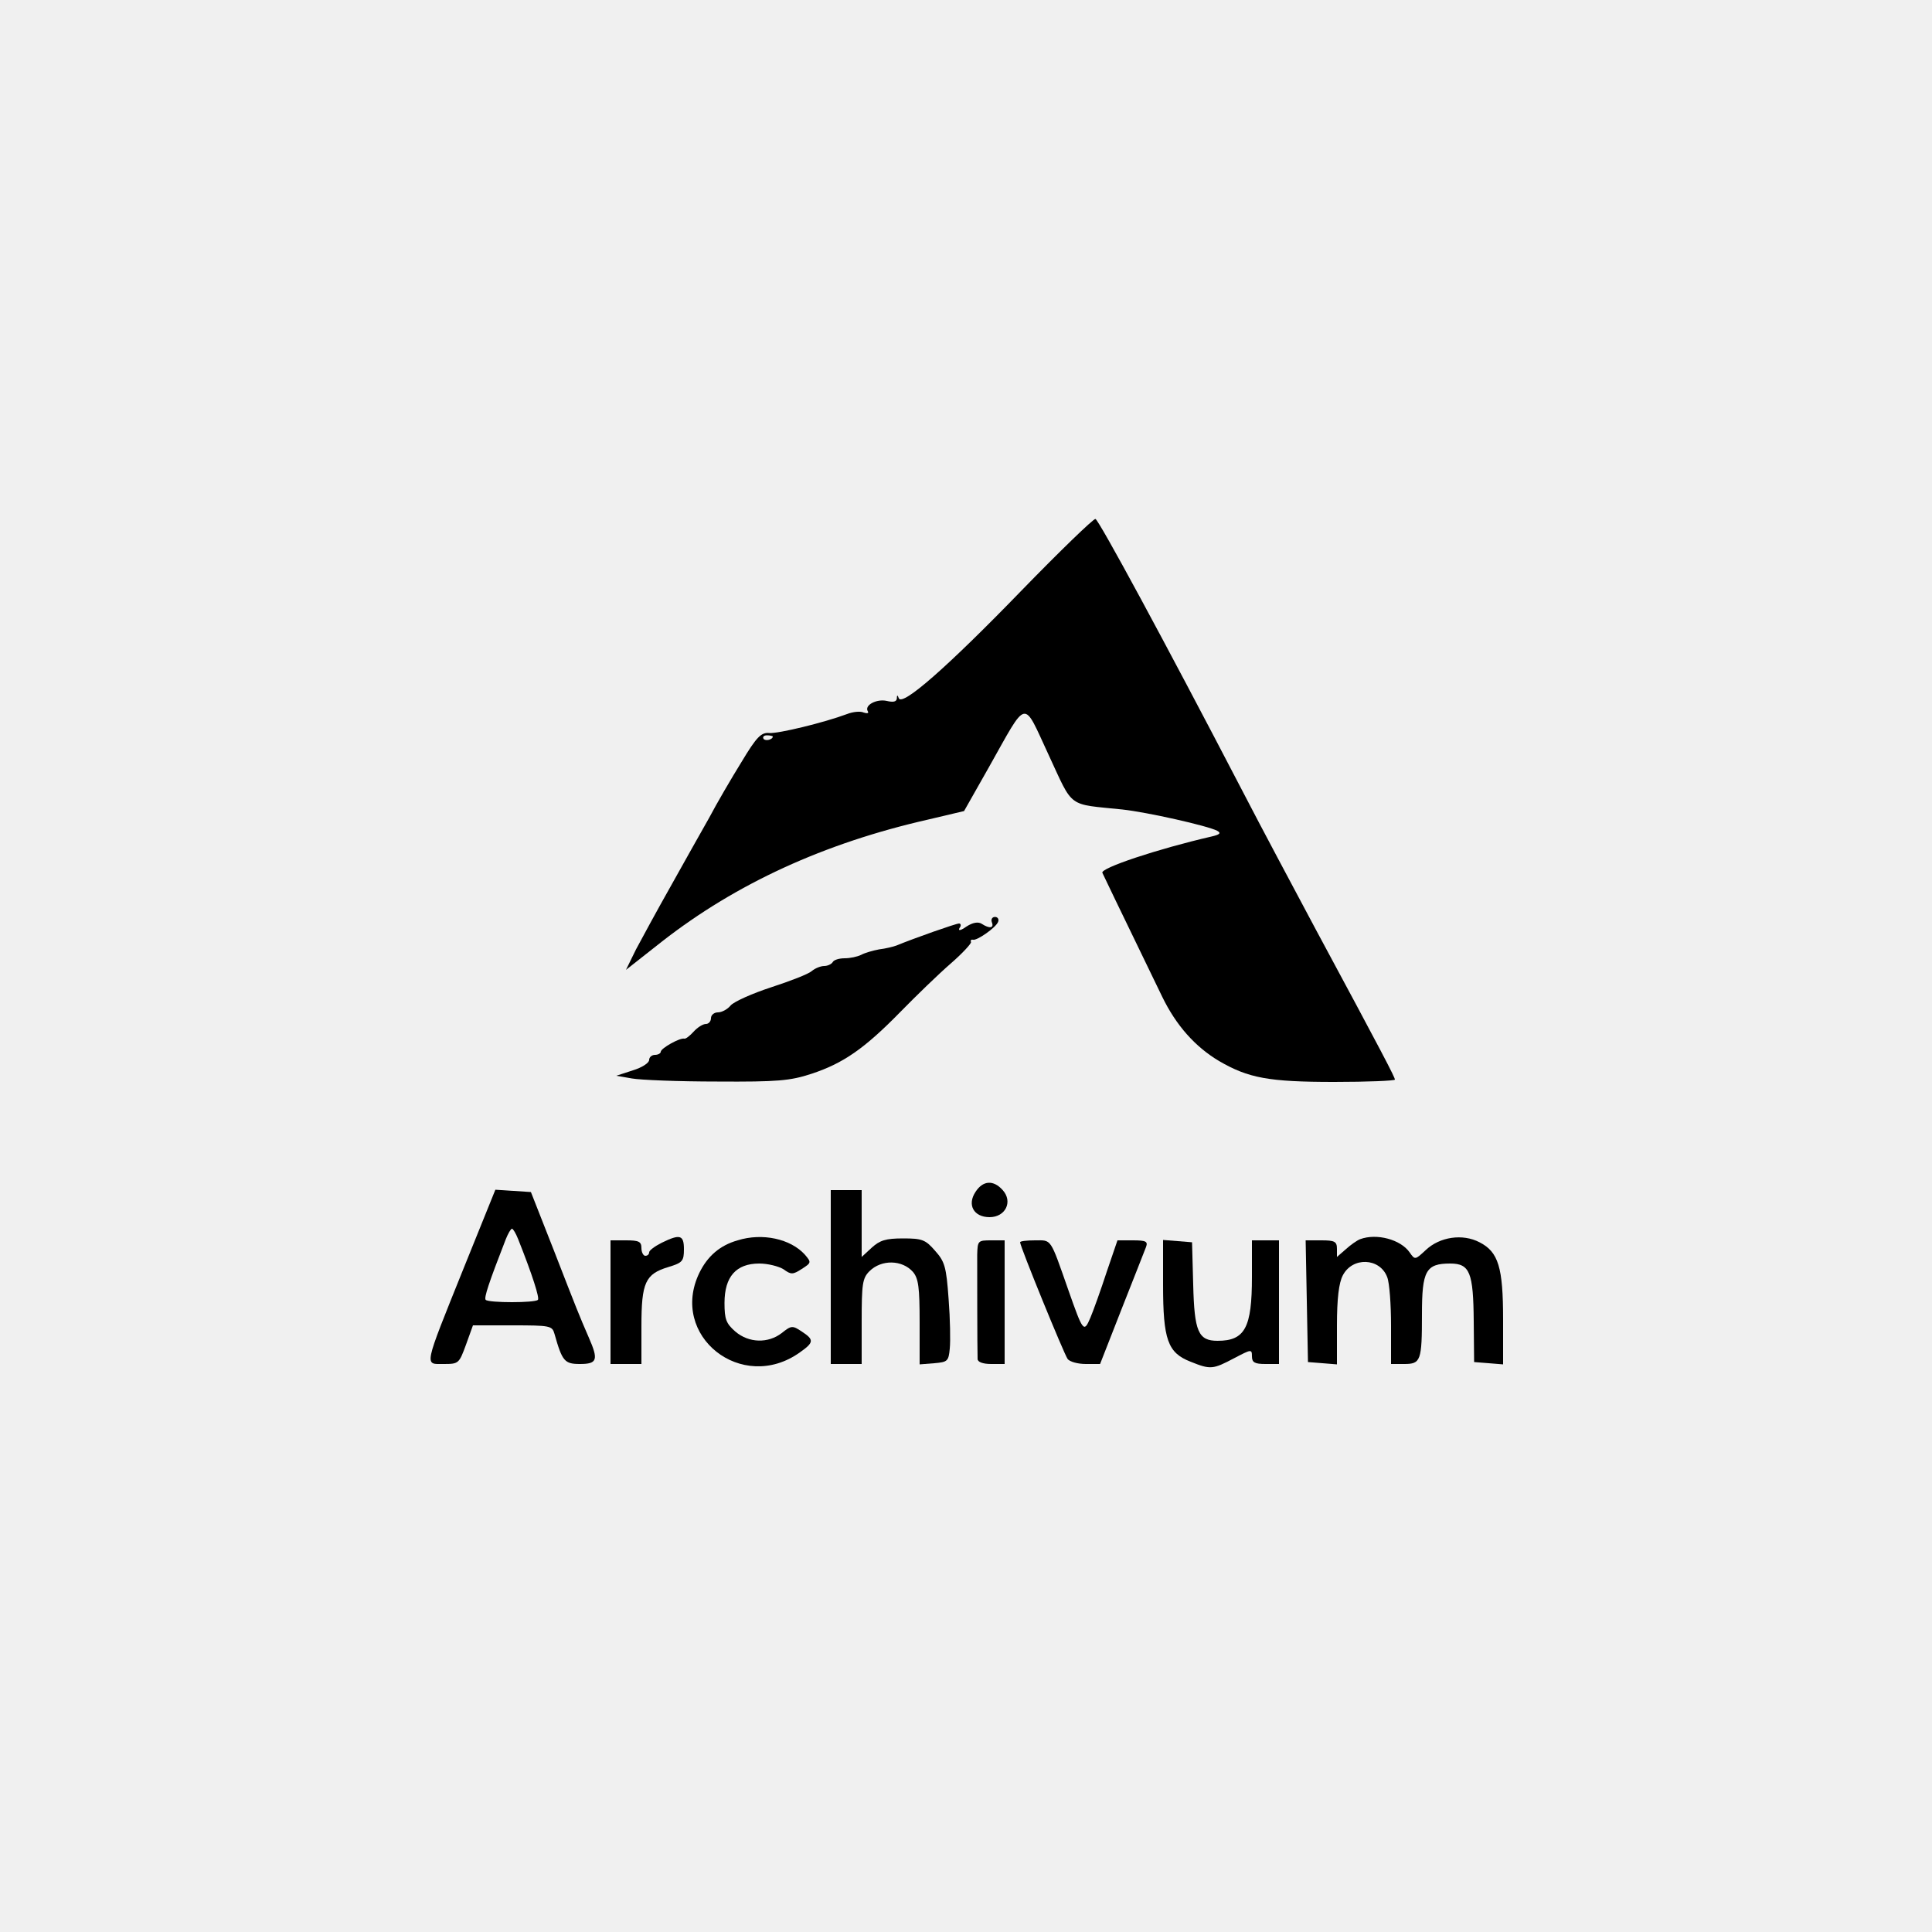
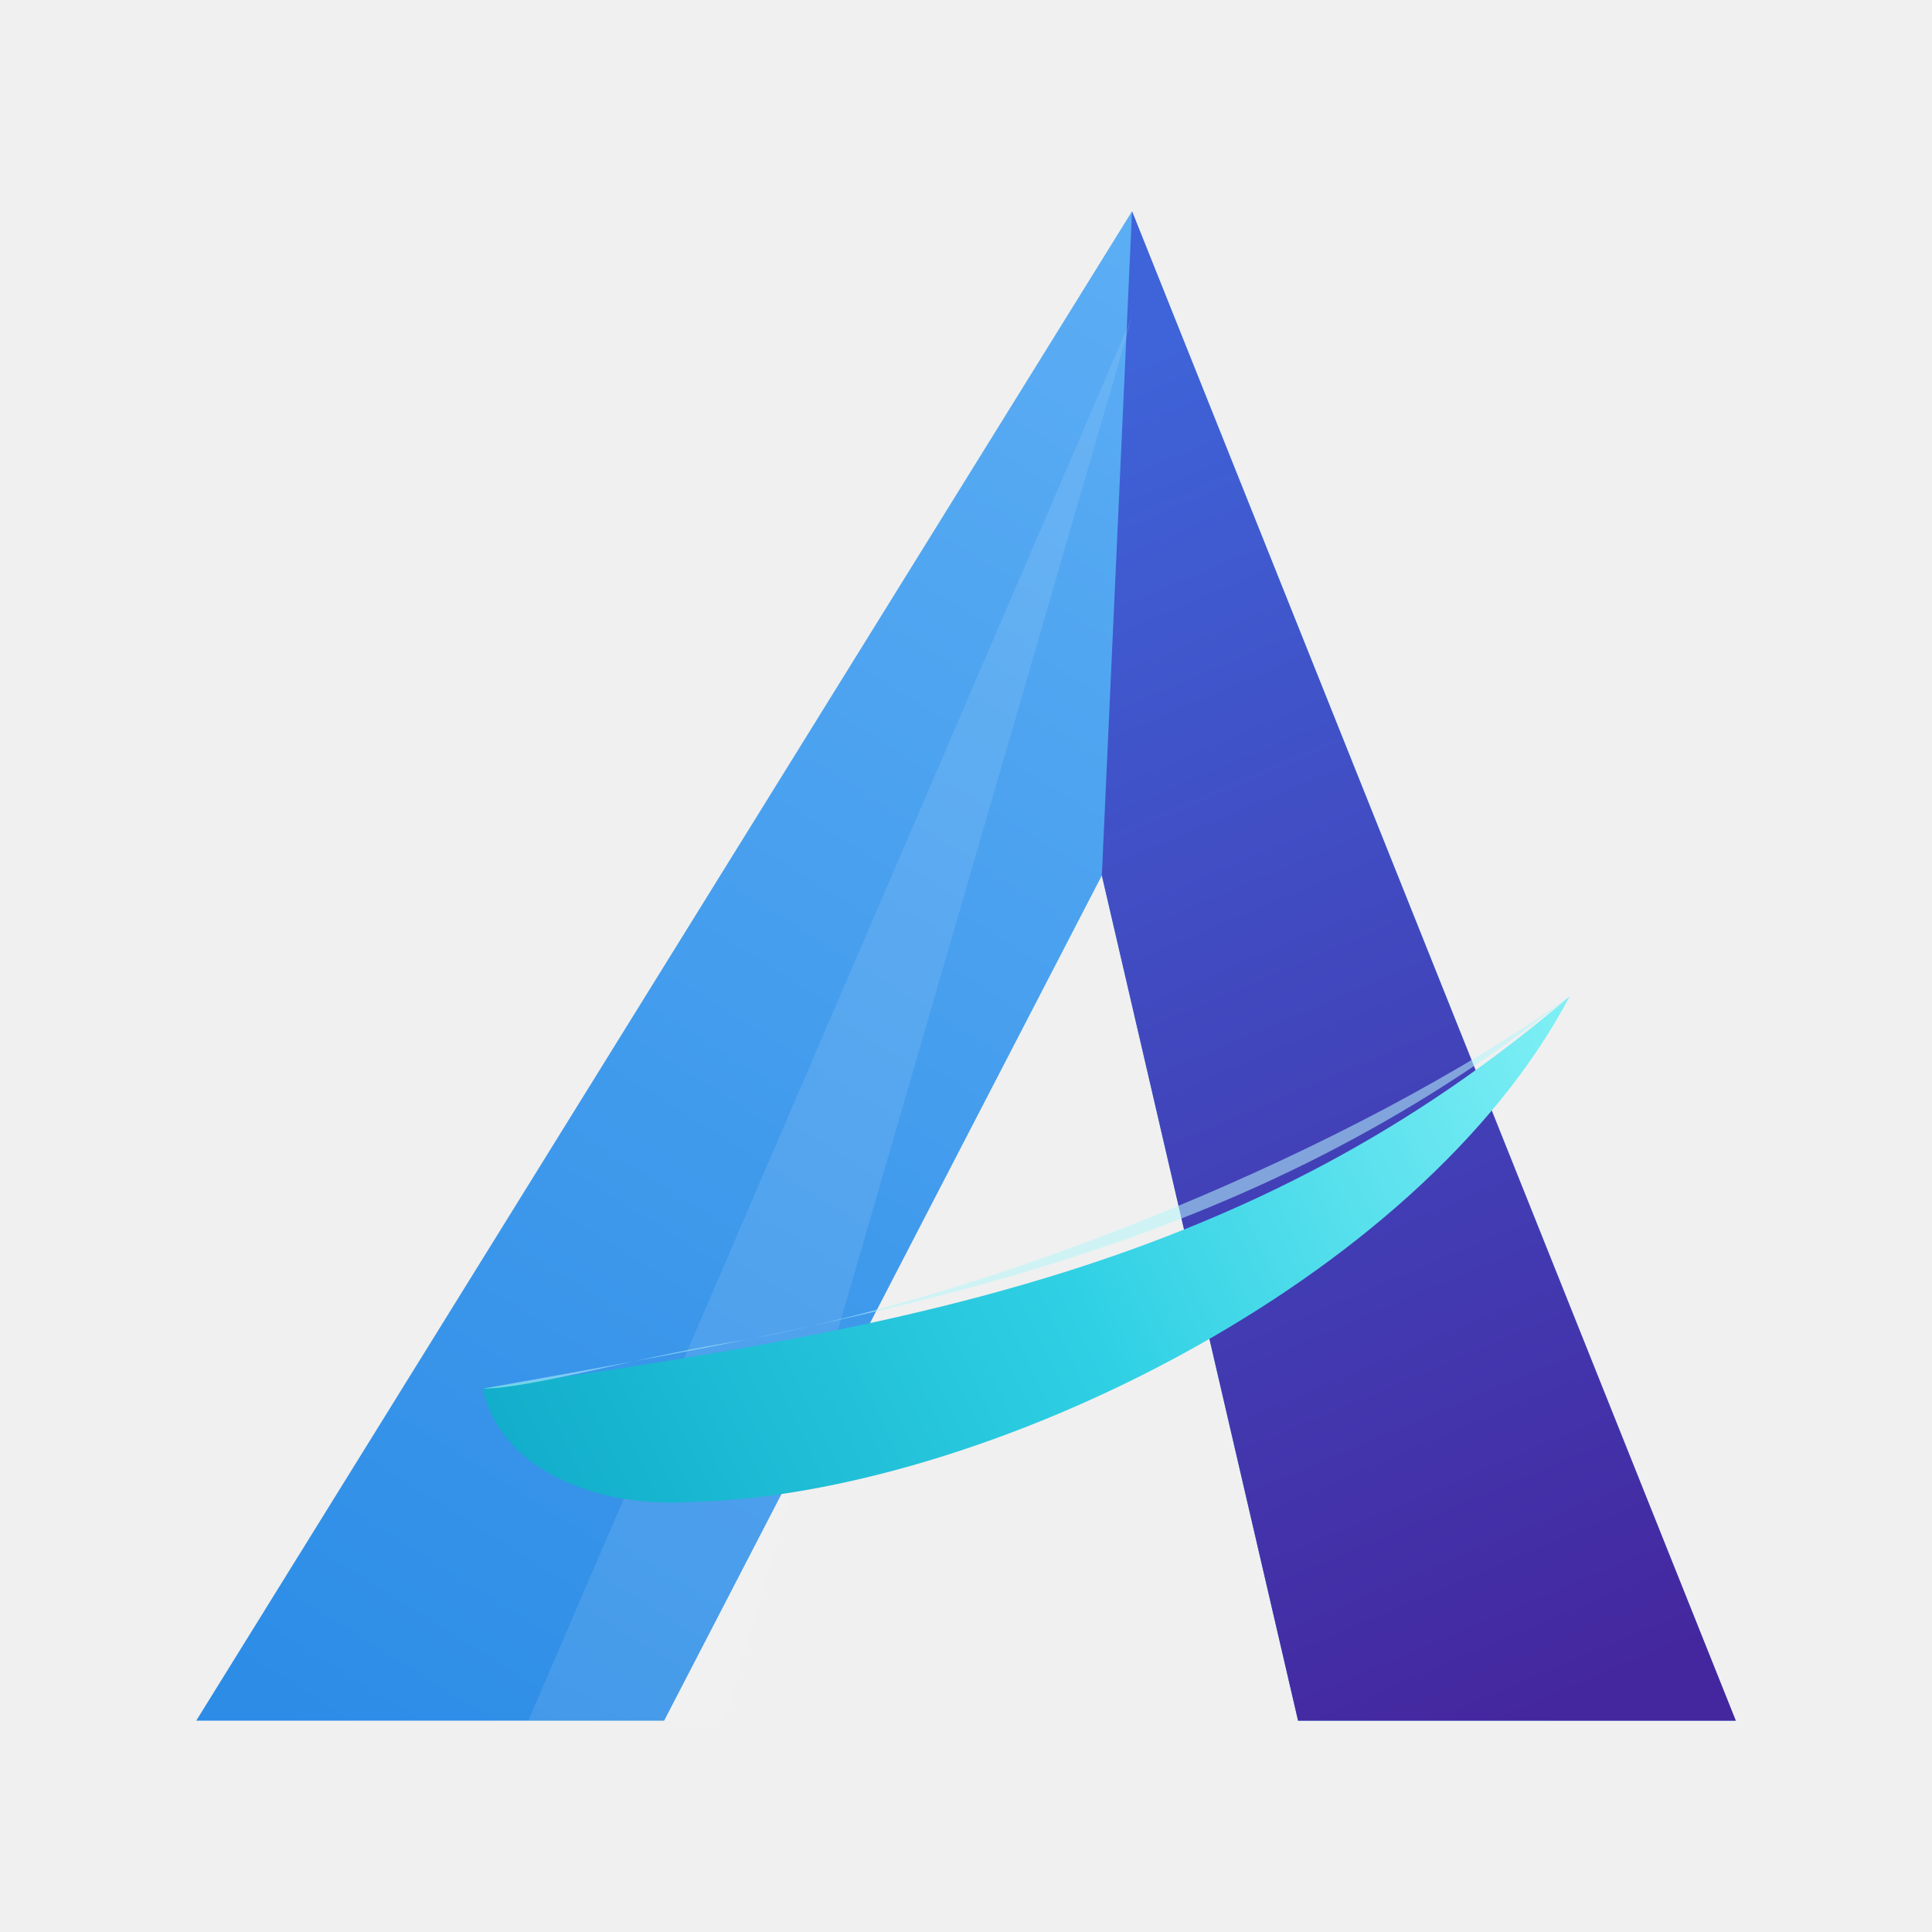
- <svg xmlns="http://www.w3.org/2000/svg" version="1.0" width="500pt" height="500pt" viewBox="0 0 500 500" preserveAspectRatio="xMidYMid meet">
-   <g transform="translate(0,500) scale(0.1,-0.1)" fill="#000000" stroke="none">
-     <path d="M2642 3470 c-189 -195 -307 -299 -316 -277 -3 9 -5 9 -5 -1 -1 -8 -9 -10 -26 -6 -26 6 -59 -11 -49 -27 3 -5 -2 -6 -11 -3 -8 4 -28 2 -43 -4 -59 -22 -178 -51 -201 -49 -21 2 -33 -10 -72 -75 -26 -42 -64 -107 -84 -145 -21 -37 -66 -117 -100 -178 -34 -60 -74 -134 -89 -162 l-26 -53 94 74 c191 149 419 254 688 315 l93 22 64 113 c102 181 87 178 155 32 65 -140 47 -126 191 -141 64 -7 220 -42 245 -55 11 -6 7 -10 -15 -15 -139 -32 -289 -82 -282 -94 2 -5 33 -69 155 -321 36 -74 85 -129 147 -166 76 -44 128 -54 298 -54 86 0 157 3 157 6 0 6 -30 64 -205 389 -56 105 -141 264 -188 355 -205 394 -373 704 -382 707 -5 1 -92 -83 -193 -187z m-642 -376 c0 -8 -19 -13 -24 -6 -3 5 1 9 9 9 8 0 15 -2 15 -3z" />
-     <path d="M2567 2613 c6 -15 -6 -17 -26 -4 -9 6 -23 4 -40 -7 -14 -10 -22 -12 -18 -4 5 6 4 12 -1 12 -8 0 -116 -38 -162 -57 -8 -3 -28 -8 -45 -10 -16 -3 -37 -9 -46 -14 -10 -5 -29 -9 -43 -9 -14 0 -28 -4 -31 -10 -3 -5 -13 -10 -22 -10 -9 0 -24 -6 -32 -13 -9 -8 -56 -26 -105 -42 -49 -16 -96 -37 -105 -47 -8 -10 -23 -18 -33 -18 -10 0 -18 -7 -18 -15 0 -8 -6 -15 -13 -15 -8 0 -22 -9 -32 -20 -9 -10 -20 -19 -24 -18 -11 3 -61 -25 -61 -34 0 -4 -7 -8 -15 -8 -8 0 -15 -6 -15 -13 0 -8 -19 -20 -42 -27 l-43 -14 40 -7 c22 -4 121 -8 221 -8 157 -1 189 2 244 20 82 27 137 65 230 160 41 42 100 99 130 125 30 26 54 52 53 56 -2 4 0 7 5 6 10 -3 59 31 65 46 3 7 -1 13 -8 13 -7 0 -11 -6 -8 -14z" />
-     <path d="M2525 1916 c-23 -34 -5 -66 36 -66 41 0 61 40 34 70 -24 27 -51 25 -70 -4z" />
-     <path d="M1200 1718 c-105 -261 -102 -248 -52 -248 39 0 40 1 58 50 l18 50 102 0 c98 0 103 -1 109 -22 20 -71 26 -78 66 -78 45 0 48 11 23 68 -26 60 -30 70 -91 227 l-59 150 -46 3 -46 3 -82 -203z m141 75 c37 -93 56 -153 51 -157 -7 -8 -127 -8 -135 0 -5 5 8 44 52 157 6 15 13 27 16 27 3 0 10 -12 16 -27z" />
-     <path d="M2150 1695 l0 -225 40 0 40 0 0 110 c0 97 2 112 20 130 31 31 85 30 113 -2 14 -17 17 -40 17 -130 l0 -109 38 3 c34 3 37 5 40 38 2 19 1 77 -3 128 -6 84 -10 97 -35 125 -25 29 -34 32 -83 32 -45 0 -60 -5 -81 -24 l-26 -24 0 86 0 87 -40 0 -40 0 0 -225z" />
-     <path d="M1713 1784 c-18 -9 -33 -20 -33 -25 0 -5 -4 -9 -10 -9 -5 0 -10 9 -10 20 0 17 -7 20 -40 20 l-40 0 0 -160 0 -160 40 0 40 0 0 98 c0 113 10 135 70 153 36 11 40 15 40 46 0 37 -10 40 -57 17z" />
-     <path d="M1909 1790 c-46 -13 -78 -41 -99 -84 -79 -163 110 -313 260 -206 37 26 37 33 5 54 -24 16 -27 16 -52 -4 -35 -27 -85 -26 -120 4 -24 21 -28 32 -28 74 0 68 30 102 90 102 22 0 50 -7 63 -15 19 -14 24 -14 47 1 25 16 25 17 8 37 -37 41 -110 57 -174 37z" />
-     <path d="M3520 1793 c-8 -3 -25 -15 -37 -26 l-23 -20 0 21 c0 19 -6 22 -40 22 l-41 0 3 -157 3 -158 38 -3 37 -3 0 101 c0 69 5 110 15 129 25 49 96 46 115 -4 6 -15 10 -71 10 -126 l0 -99 34 0 c43 0 46 8 46 129 0 112 10 131 73 131 51 0 60 -23 61 -150 l1 -105 38 -3 37 -3 0 116 c0 135 -12 175 -61 200 -44 23 -103 14 -139 -20 -28 -26 -28 -26 -42 -6 -23 33 -85 50 -128 34z" />
-     <path d="M2529 1753 c0 -35 0 -241 1 -270 0 -8 14 -13 35 -13 l35 0 0 160 0 160 -35 0 c-34 0 -35 -1 -36 -37z" />
-     <path d="M2640 1785 c0 -11 114 -290 123 -302 5 -7 26 -13 47 -13 l37 0 56 143 c31 78 59 150 63 160 5 14 0 17 -34 17 l-40 0 -28 -82 c-15 -46 -34 -99 -42 -118 -17 -40 -19 -37 -57 71 -48 137 -43 129 -86 129 -22 0 -39 -2 -39 -5z" />
-     <path d="M3010 1675 c0 -142 12 -176 71 -199 52 -21 58 -20 113 9 44 23 46 24 46 5 0 -16 7 -20 35 -20 l35 0 0 160 0 160 -35 0 -35 0 0 -95 c0 -131 -18 -165 -89 -165 -50 0 -60 24 -63 145 l-3 110 -37 3 -38 3 0 -116z" />
-   </g>
+ <svg xmlns="http://www.w3.org/2000/svg" viewBox="0 0 256 256" width="256" height="256" fill="none" role="img" aria-label="Archivum">
+   <defs>
+     <linearGradient id="arch-a" x1="30" y1="226" x2="150" y2="34" gradientUnits="userSpaceOnUse">
+       <stop offset="0" stop-color="#2C8CE6" />
+       <stop offset="1" stop-color="#5BADF4" />
+     </linearGradient>
+     <linearGradient id="arch-right" x1="140" y1="52" x2="214" y2="226" gradientUnits="userSpaceOnUse">
+       <stop offset="0" stop-color="#3F63D8" />
+       <stop offset="1" stop-color="#44269E" />
+     </linearGradient>
+     <linearGradient id="arch-swoosh" x1="206" y1="130" x2="70" y2="196" gradientUnits="userSpaceOnUse">
+       <stop offset="0" stop-color="#7FEFF5" />
+       <stop offset="0.5" stop-color="#2FD0E4" />
+       <stop offset="1" stop-color="#12AECB" />
+     </linearGradient>
+   </defs>
+   <path d="M150 28 L230 228 L172 228 L146 116 L88 228 L26 228 Z" fill="url(#arch-a)" />
+   <path d="M150 28 L230 228 L172 228 L146 116 Z" fill="url(#arch-right)" />
+   <path d="M150 42 L70 228 L96 228 Z" fill="#ffffff" opacity="0.10" />
+   <path d="M64 184 C120 176 166 168 208 132 C188 170 130 198 92 199 C78 200 66 194 64 184 Z" fill="url(#arch-swoosh)" />
+   <path d="M64 184 C120 174 165 166 208 132 C180 152 132 172 96 178 C84 180 70 184 64 184 Z" fill="#B5F5F9" opacity="0.55" />
</svg>
